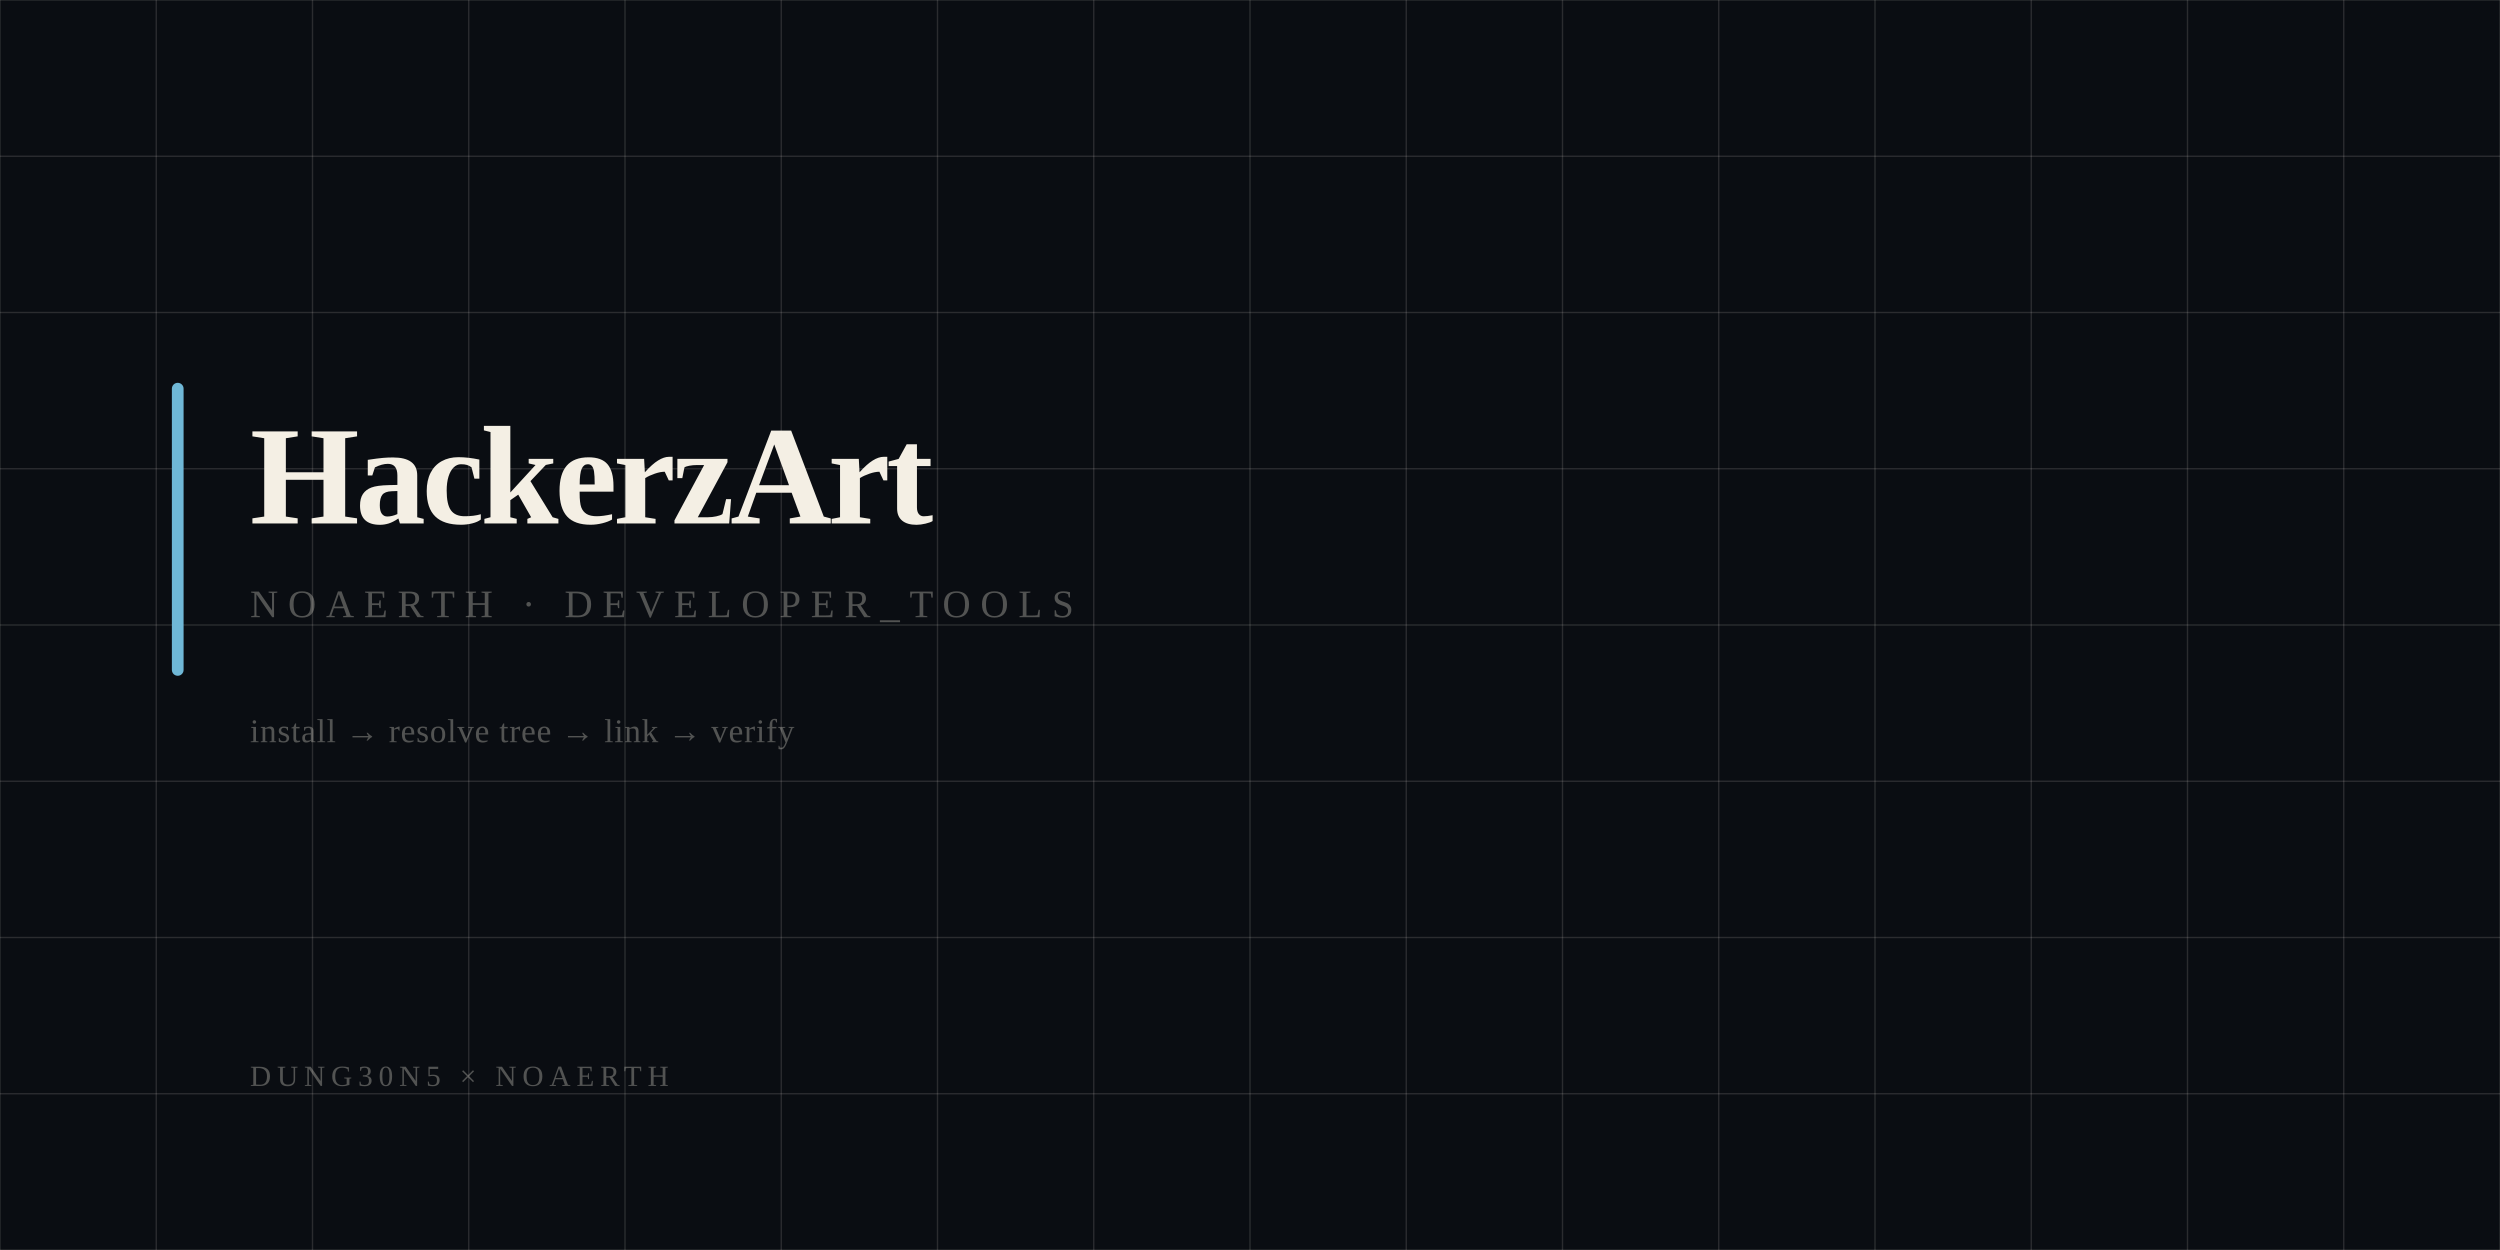
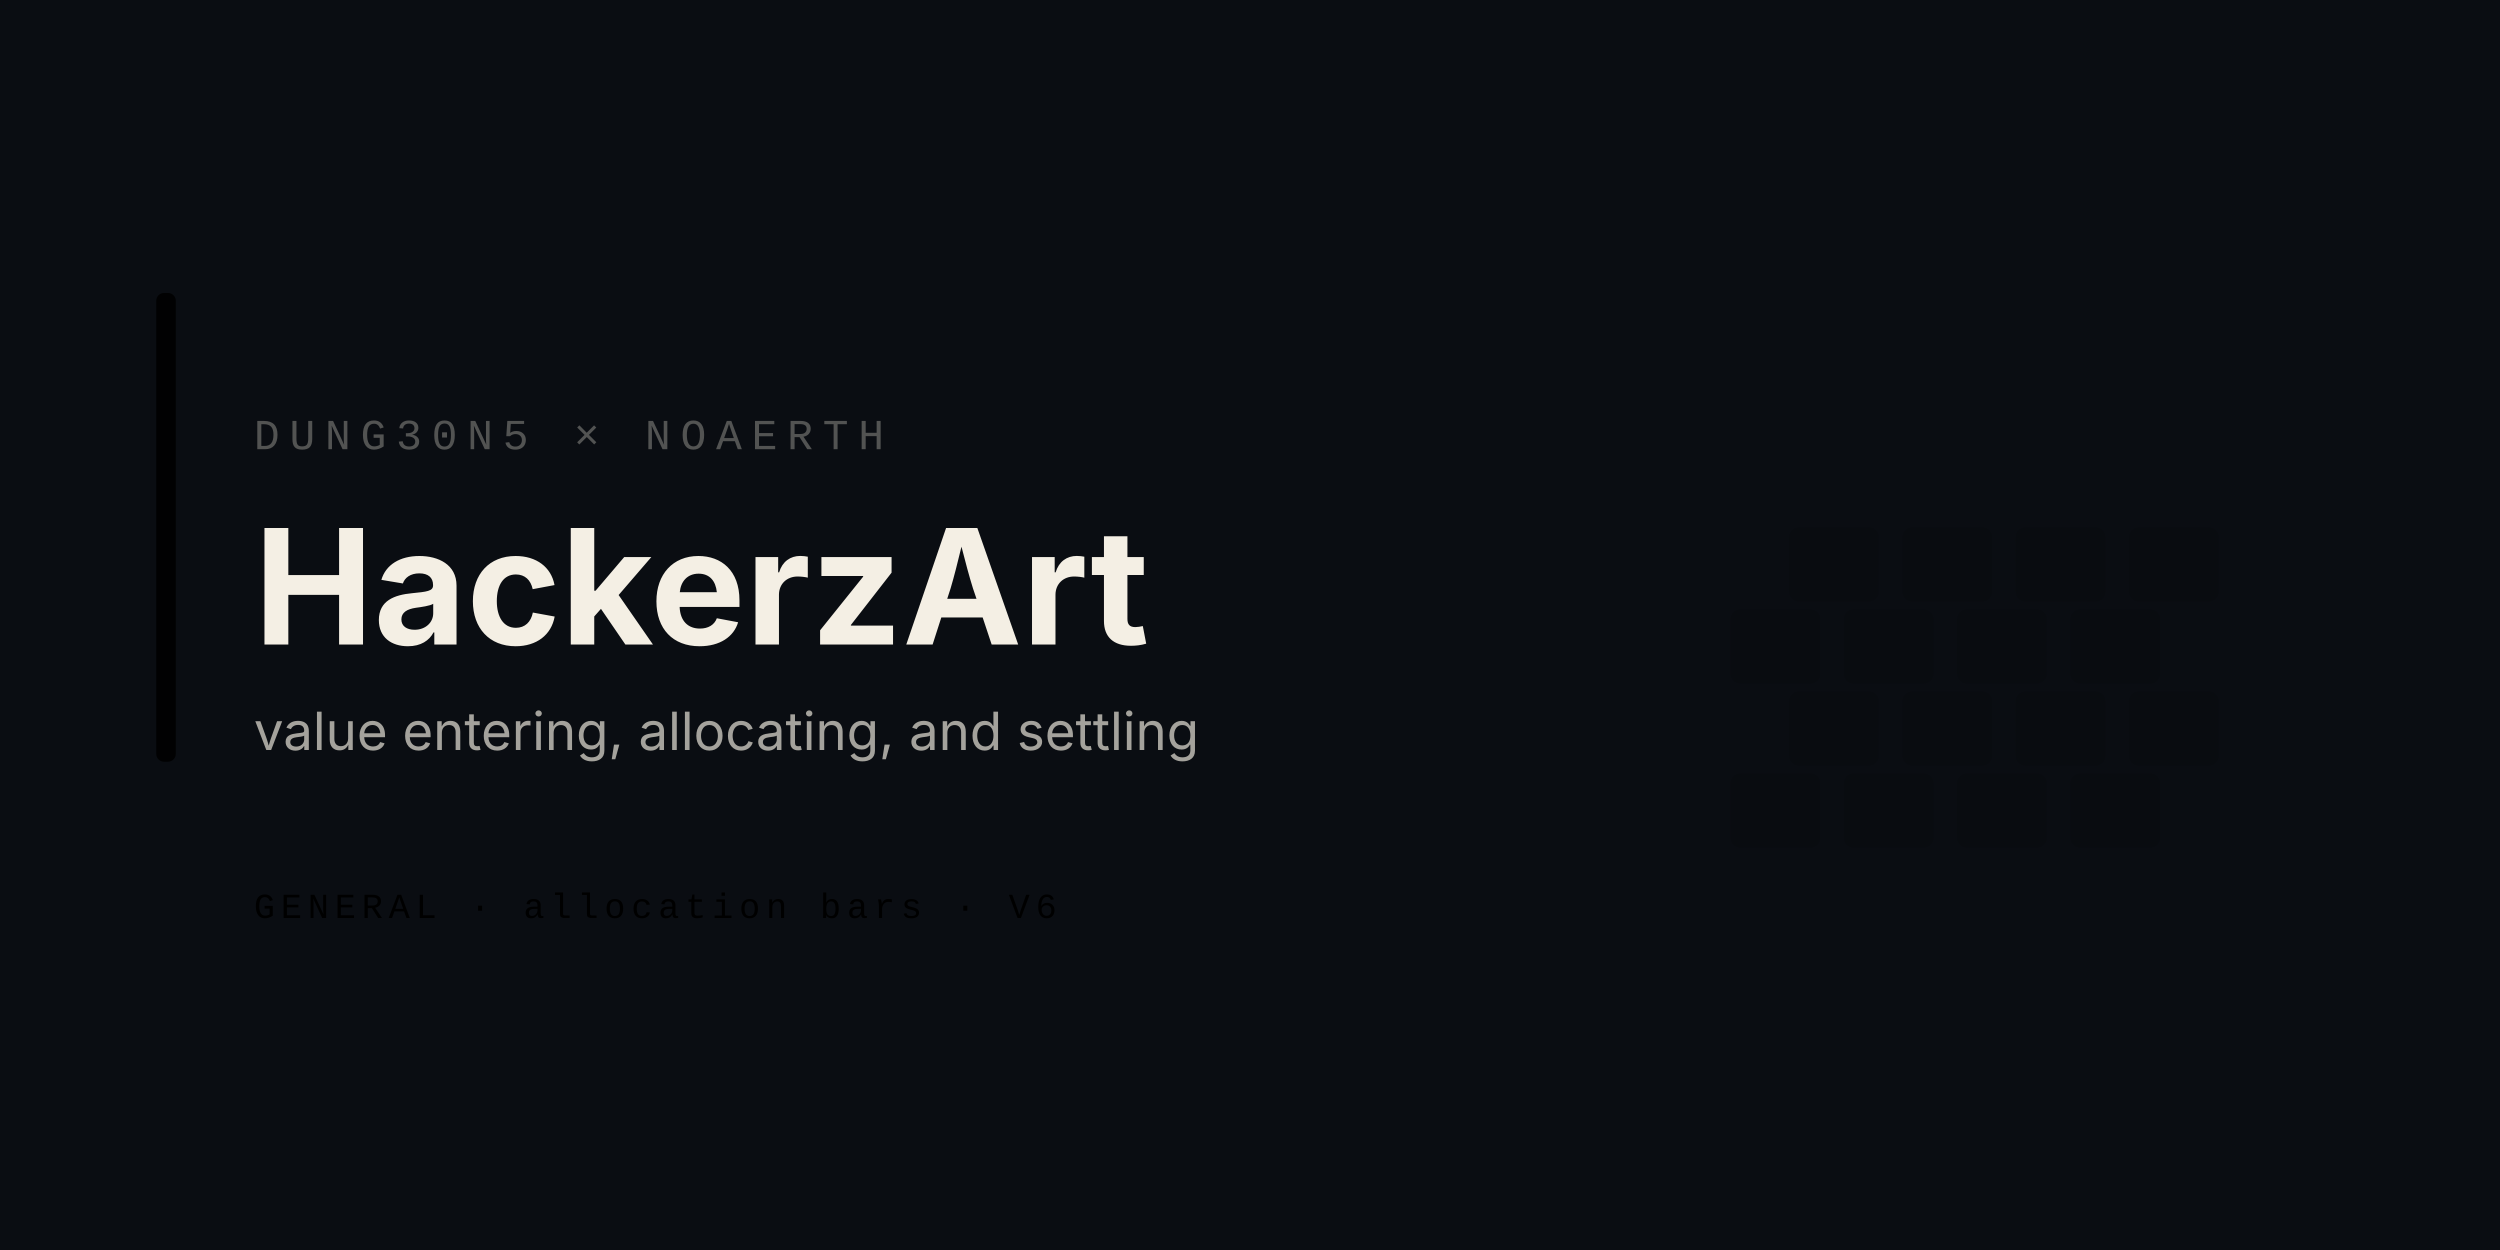
- <svg xmlns="http://www.w3.org/2000/svg" viewBox="0 0 1280 640" width="1280" height="640" role="img" aria-label="HackerzArt — NOAERTH project card.">
+ <svg xmlns="http://www.w3.org/2000/svg" viewBox="0 0 1280 640" width="1280" height="640" role="img" aria-label="HackerzArt project card">
  <rect width="1280" height="640" fill="#0a0d12" />
-   <line x1="0" y1="0" x2="0" y2="640" stroke="#f4efe424" stroke-width="0.7" />
-   <line x1="80" y1="0" x2="80" y2="640" stroke="#f4efe424" stroke-width="0.7" />
-   <line x1="160" y1="0" x2="160" y2="640" stroke="#f4efe424" stroke-width="0.7" />
-   <line x1="240" y1="0" x2="240" y2="640" stroke="#f4efe424" stroke-width="0.7" />
-   <line x1="320" y1="0" x2="320" y2="640" stroke="#f4efe424" stroke-width="0.7" />
-   <line x1="400" y1="0" x2="400" y2="640" stroke="#f4efe424" stroke-width="0.7" />
-   <line x1="480" y1="0" x2="480" y2="640" stroke="#f4efe424" stroke-width="0.7" />
-   <line x1="560" y1="0" x2="560" y2="640" stroke="#f4efe424" stroke-width="0.7" />
-   <line x1="640" y1="0" x2="640" y2="640" stroke="#f4efe424" stroke-width="0.7" />
-   <line x1="720" y1="0" x2="720" y2="640" stroke="#f4efe424" stroke-width="0.7" />
-   <line x1="800" y1="0" x2="800" y2="640" stroke="#f4efe424" stroke-width="0.7" />
-   <line x1="880" y1="0" x2="880" y2="640" stroke="#f4efe424" stroke-width="0.7" />
-   <line x1="960" y1="0" x2="960" y2="640" stroke="#f4efe424" stroke-width="0.7" />
-   <line x1="1040" y1="0" x2="1040" y2="640" stroke="#f4efe424" stroke-width="0.7" />
-   <line x1="1120" y1="0" x2="1120" y2="640" stroke="#f4efe424" stroke-width="0.7" />
-   <line x1="1200" y1="0" x2="1200" y2="640" stroke="#f4efe424" stroke-width="0.7" />
-   <line x1="1280" y1="0" x2="1280" y2="640" stroke="#f4efe424" stroke-width="0.7" />
-   <line x1="0" y1="0" x2="1280" y2="0" stroke="#f4efe424" stroke-width="0.7" />
-   <line x1="0" y1="80" x2="1280" y2="80" stroke="#f4efe424" stroke-width="0.7" />
-   <line x1="0" y1="160" x2="1280" y2="160" stroke="#f4efe424" stroke-width="0.7" />
-   <line x1="0" y1="240" x2="1280" y2="240" stroke="#f4efe424" stroke-width="0.7" />
-   <line x1="0" y1="320" x2="1280" y2="320" stroke="#f4efe424" stroke-width="0.7" />
-   <line x1="0" y1="400" x2="1280" y2="400" stroke="#f4efe424" stroke-width="0.7" />
-   <line x1="0" y1="480" x2="1280" y2="480" stroke="#f4efe424" stroke-width="0.7" />
-   <line x1="0" y1="560" x2="1280" y2="560" stroke="#f4efe424" stroke-width="0.7" />
-   <line x1="0" y1="640" x2="1280" y2="640" stroke="#f4efe424" stroke-width="0.7" />
-   <rect x="88" y="196" width="6" height="150" rx="3" fill="#6fb7d6" />
-   <text x="128" y="268" fill="#f4efe4" font-size="72" font-weight="680" letter-spacing="-2">HackerzArt</text>
-   <text x="128" y="316" fill="#f4efe44f" font-size="20" letter-spacing="5">NOAERTH · DEVELOPER_TOOLS</text>
-   <text x="128" y="380" fill="#f4efe44f" font-size="17" letter-spacing="0.4">install → resolve tree → link → verify</text>
-   <text x="128" y="556" fill="#f4efe44f" font-size="15" letter-spacing="3">DUNG30N5 × NOAERTH</text>
+   <rect x="886" y="396" width="46" height="38" rx="5" fill="amber" fill-opacity="0.09" stroke="amber" stroke-width="1.1" stroke-opacity="0.4" />
+   <rect x="944" y="396" width="46" height="38" rx="5" fill="amber" fill-opacity="0.09" stroke="amber" stroke-width="1.1" stroke-opacity="0.4" />
+   <rect x="1002" y="396" width="46" height="38" rx="5" fill="amber" fill-opacity="0.09" stroke="amber" stroke-width="1.1" stroke-opacity="0.4" />
+   <rect x="1060" y="396" width="46" height="38" rx="5" fill="amber" fill-opacity="0.09" stroke="amber" stroke-width="1.1" stroke-opacity="0.4" />
+   <rect x="916" y="354" width="46" height="38" rx="5" fill="amber" fill-opacity="0.09" stroke="amber" stroke-width="1.1" stroke-opacity="0.4" />
+   <rect x="974" y="354" width="46" height="38" rx="5" fill="amber" fill-opacity="0.09" stroke="amber" stroke-width="1.1" stroke-opacity="0.4" />
+   <rect x="1032" y="354" width="46" height="38" rx="5" fill="amber" fill-opacity="0.09" stroke="amber" stroke-width="1.1" stroke-opacity="0.4" />
+   <rect x="1090" y="354" width="46" height="38" rx="5" fill="amber" fill-opacity="0.09" stroke="amber" stroke-width="1.1" stroke-opacity="0.4" />
+   <rect x="886" y="312" width="46" height="38" rx="5" fill="amber" fill-opacity="0.09" stroke="amber" stroke-width="1.1" stroke-opacity="0.4" />
+   <rect x="944" y="312" width="46" height="38" rx="5" fill="amber" fill-opacity="0.09" stroke="amber" stroke-width="1.1" stroke-opacity="0.4" />
+   <rect x="1002" y="312" width="46" height="38" rx="5" fill="amber" fill-opacity="0.09" stroke="amber" stroke-width="1.1" stroke-opacity="0.4" />
+   <rect x="1060" y="312" width="46" height="38" rx="5" fill="amber" fill-opacity="0.09" stroke="amber" stroke-width="1.1" stroke-opacity="0.4" />
+   <rect x="916" y="270" width="46" height="38" rx="5" fill="amber" fill-opacity="0.09" stroke="amber" stroke-width="1.1" stroke-opacity="0.4" />
+   <rect x="974" y="270" width="46" height="38" rx="5" fill="amber" fill-opacity="0.09" stroke="amber" stroke-width="1.1" stroke-opacity="0.4" />
+   <rect x="1032" y="270" width="46" height="38" rx="5" fill="amber" fill-opacity="0.09" stroke="amber" stroke-width="1.1" stroke-opacity="0.4" />
+   <rect x="1090" y="270" width="46" height="38" rx="5" fill="amber" fill-opacity="0.09" stroke="amber" stroke-width="1.1" stroke-opacity="0.4" />
+   <rect x="80" y="150" width="10" height="240" rx="4" fill="amber" opacity="0.9" />
+   <text x="130" y="230" font-family="ui-monospace, SFMono-Regular, Menlo, Monaco, Consolas, 'Liberation Mono', monospace" font-size="22" letter-spacing="5" fill="#f4efe44f">DUNG30N5 × NOAERTH</text>
+   <text x="130" y="330" font-family="-apple-system, BlinkMacSystemFont, 'Segoe UI', Inter, Helvetica, Arial, sans-serif" font-size="82" font-weight="700" fill="#f4efe4">HackerzArt</text>
+   <text x="130" y="384" font-family="-apple-system, BlinkMacSystemFont, 'Segoe UI', Inter, Helvetica, Arial, sans-serif" font-size="27" fill="#f4efe4a8">value entering, allocating, and settling</text>
+   <text x="130" y="470" font-family="ui-monospace, SFMono-Regular, Menlo, Monaco, Consolas, 'Liberation Mono', monospace" font-size="18" fill="amber" letter-spacing="3">GENERAL · allocation bars · V6</text>
</svg>
